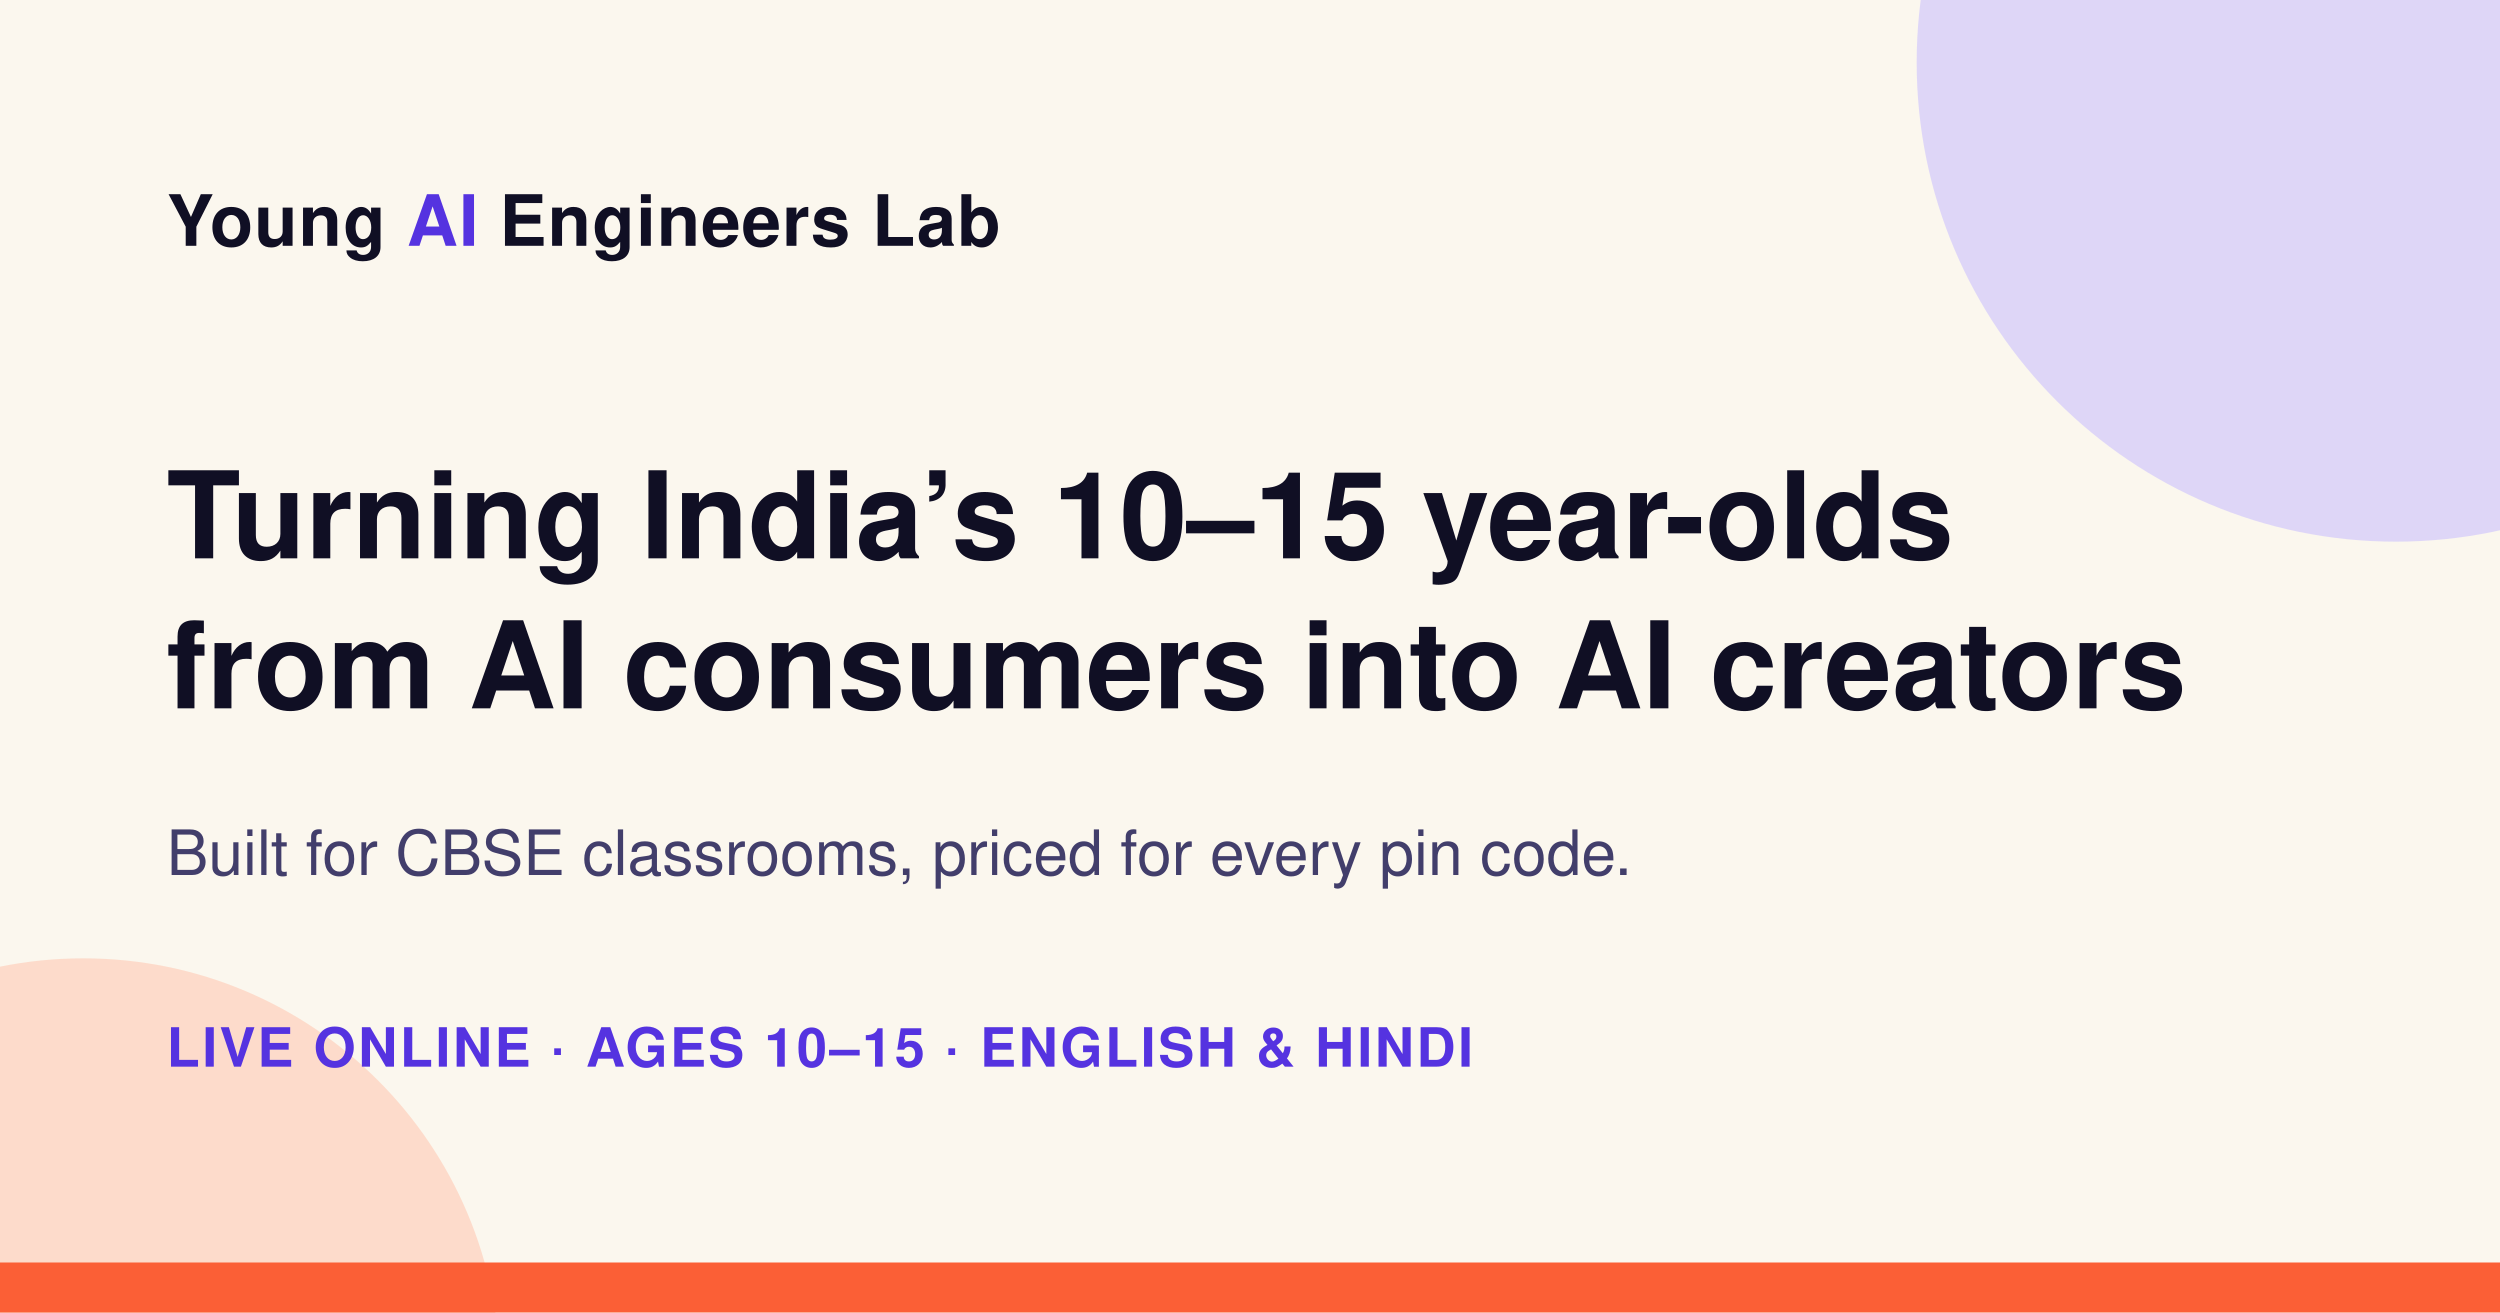
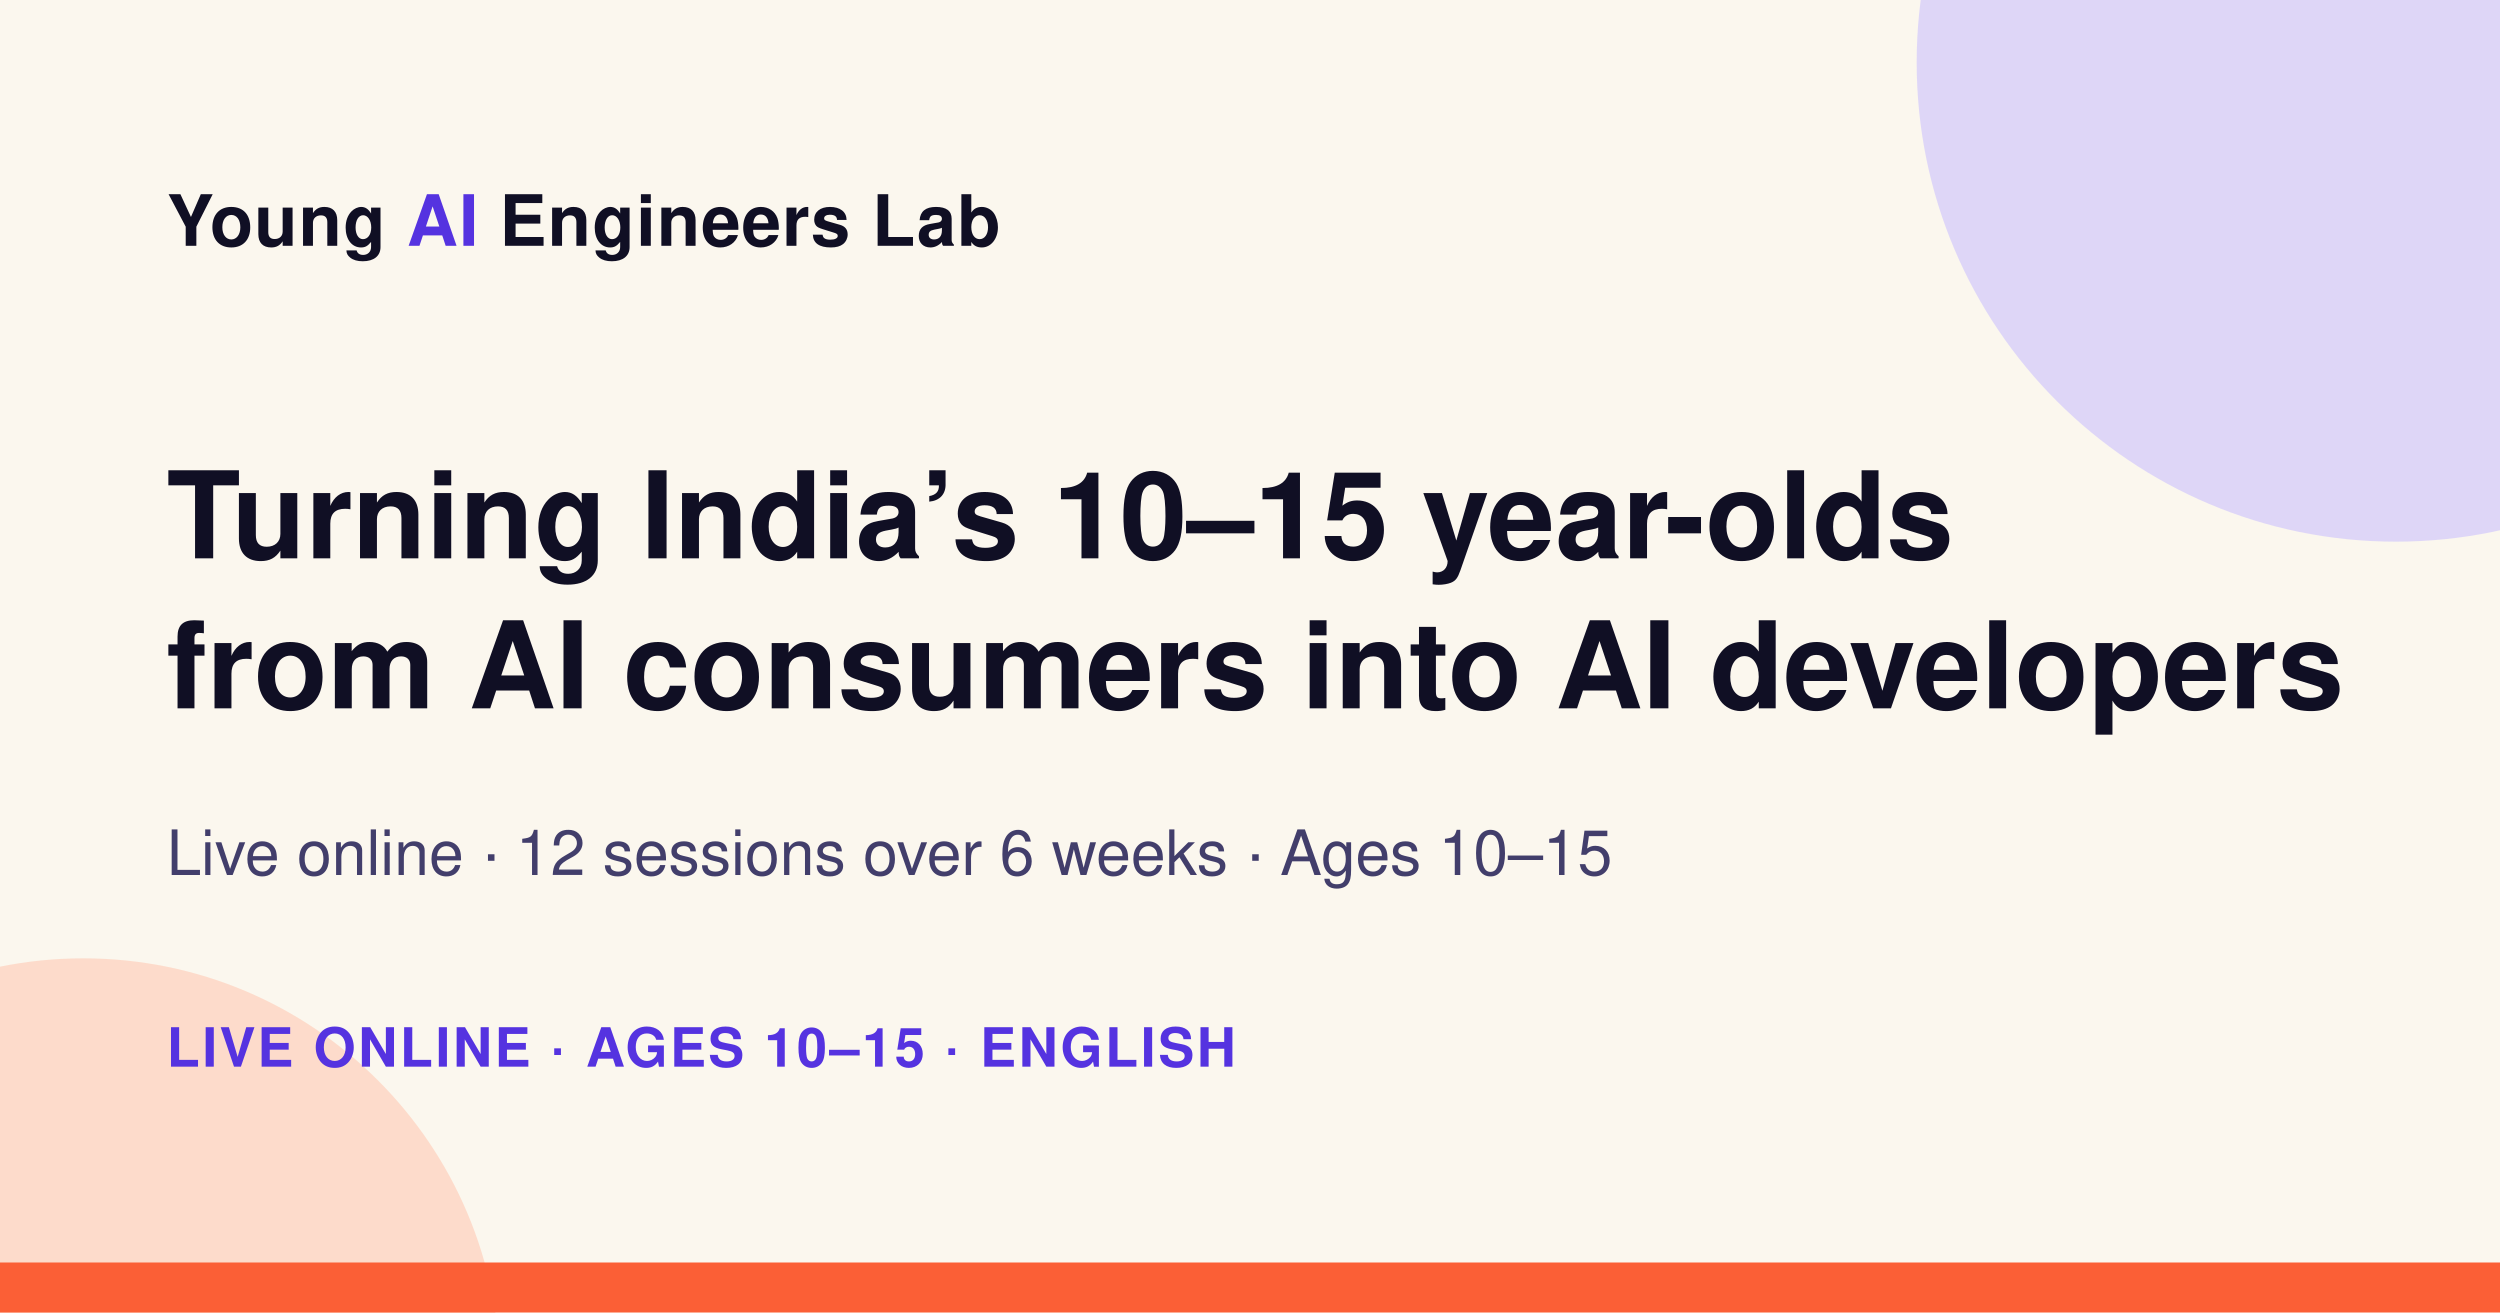
<svg xmlns="http://www.w3.org/2000/svg" width="1200" height="630" viewBox="0 0 1200 630">
  <rect width="1200" height="630" fill="#fbf7ee" />
  <circle cx="1150" cy="30" r="230" fill="#c7bcff" opacity="0.55" />
  <circle cx="40" cy="660" r="200" fill="#ffc0a8" opacity="0.5" />
  <g font-family="Helvetica, Arial, sans-serif">
    <text x="80" y="118" font-size="34" font-weight="bold" fill="#100f24" letter-spacing="0.5">Young <tspan fill="#5533e0">AI</tspan> Engineers Lab</text>
    <text x="80" y="268" font-size="58" font-weight="bold" fill="#100f24">Turning India’s 10–15 year-olds</text>
-     <text x="80" y="340" font-size="58" font-weight="bold" fill="#100f24">from AI consumers into AI creators</text>
-     <text x="80" y="420" font-size="30" fill="#423e6b">Built for CBSE classrooms, priced for every pin code.</text>
-     <text x="80" y="512" font-size="26" font-weight="bold" fill="#5533e0" letter-spacing="1.2">LIVE ONLINE · AGES 10–15 · ENGLISH &amp; HINDI</text>
+     <text x="80" y="340" font-size="58" font-weight="bold" fill="#100f24">from AI consumers into AI developers</text>
+     <text x="80" y="420" font-size="30" fill="#423e6b">Live online · 12 sessions over 6 weeks · Ages 10–15</text>
+     <text x="80" y="512" font-size="26" font-weight="bold" fill="#5533e0" letter-spacing="1.2">LIVE ONLINE · AGES 10–15 · ENGLISH</text>
  </g>
  <rect x="0" y="606" width="1200" height="24" fill="#fb5f36" />
</svg>
